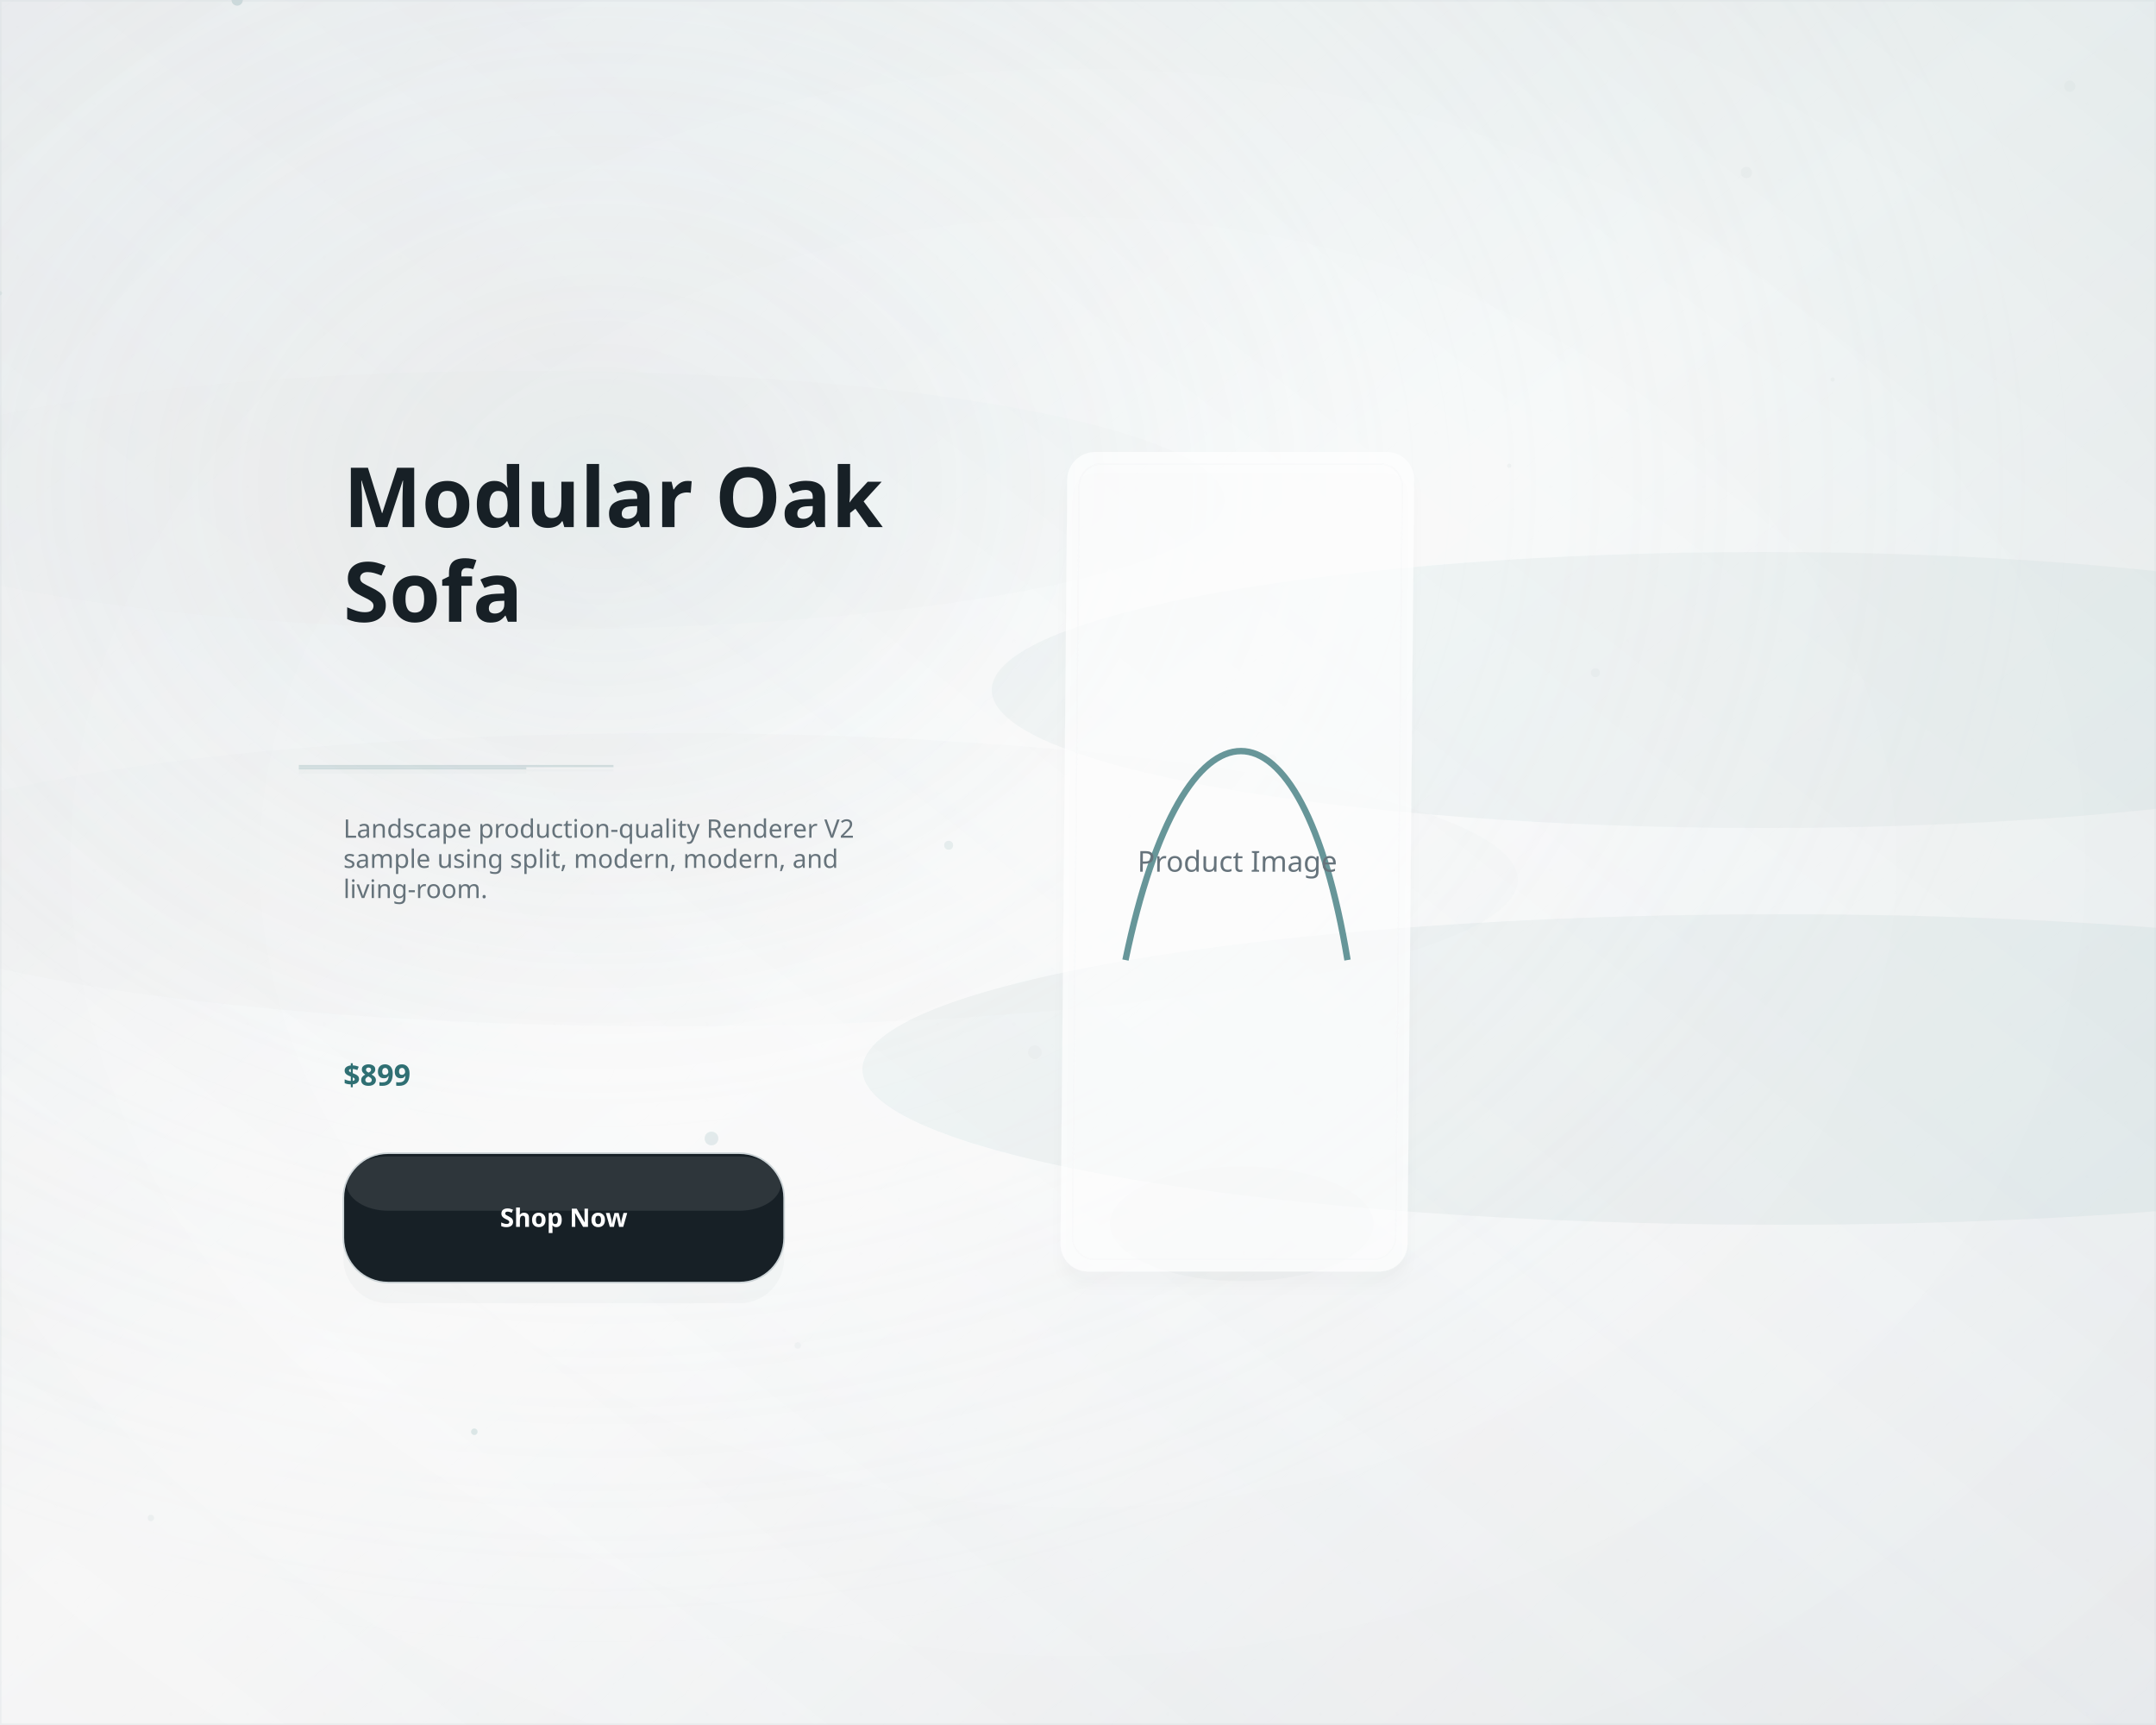
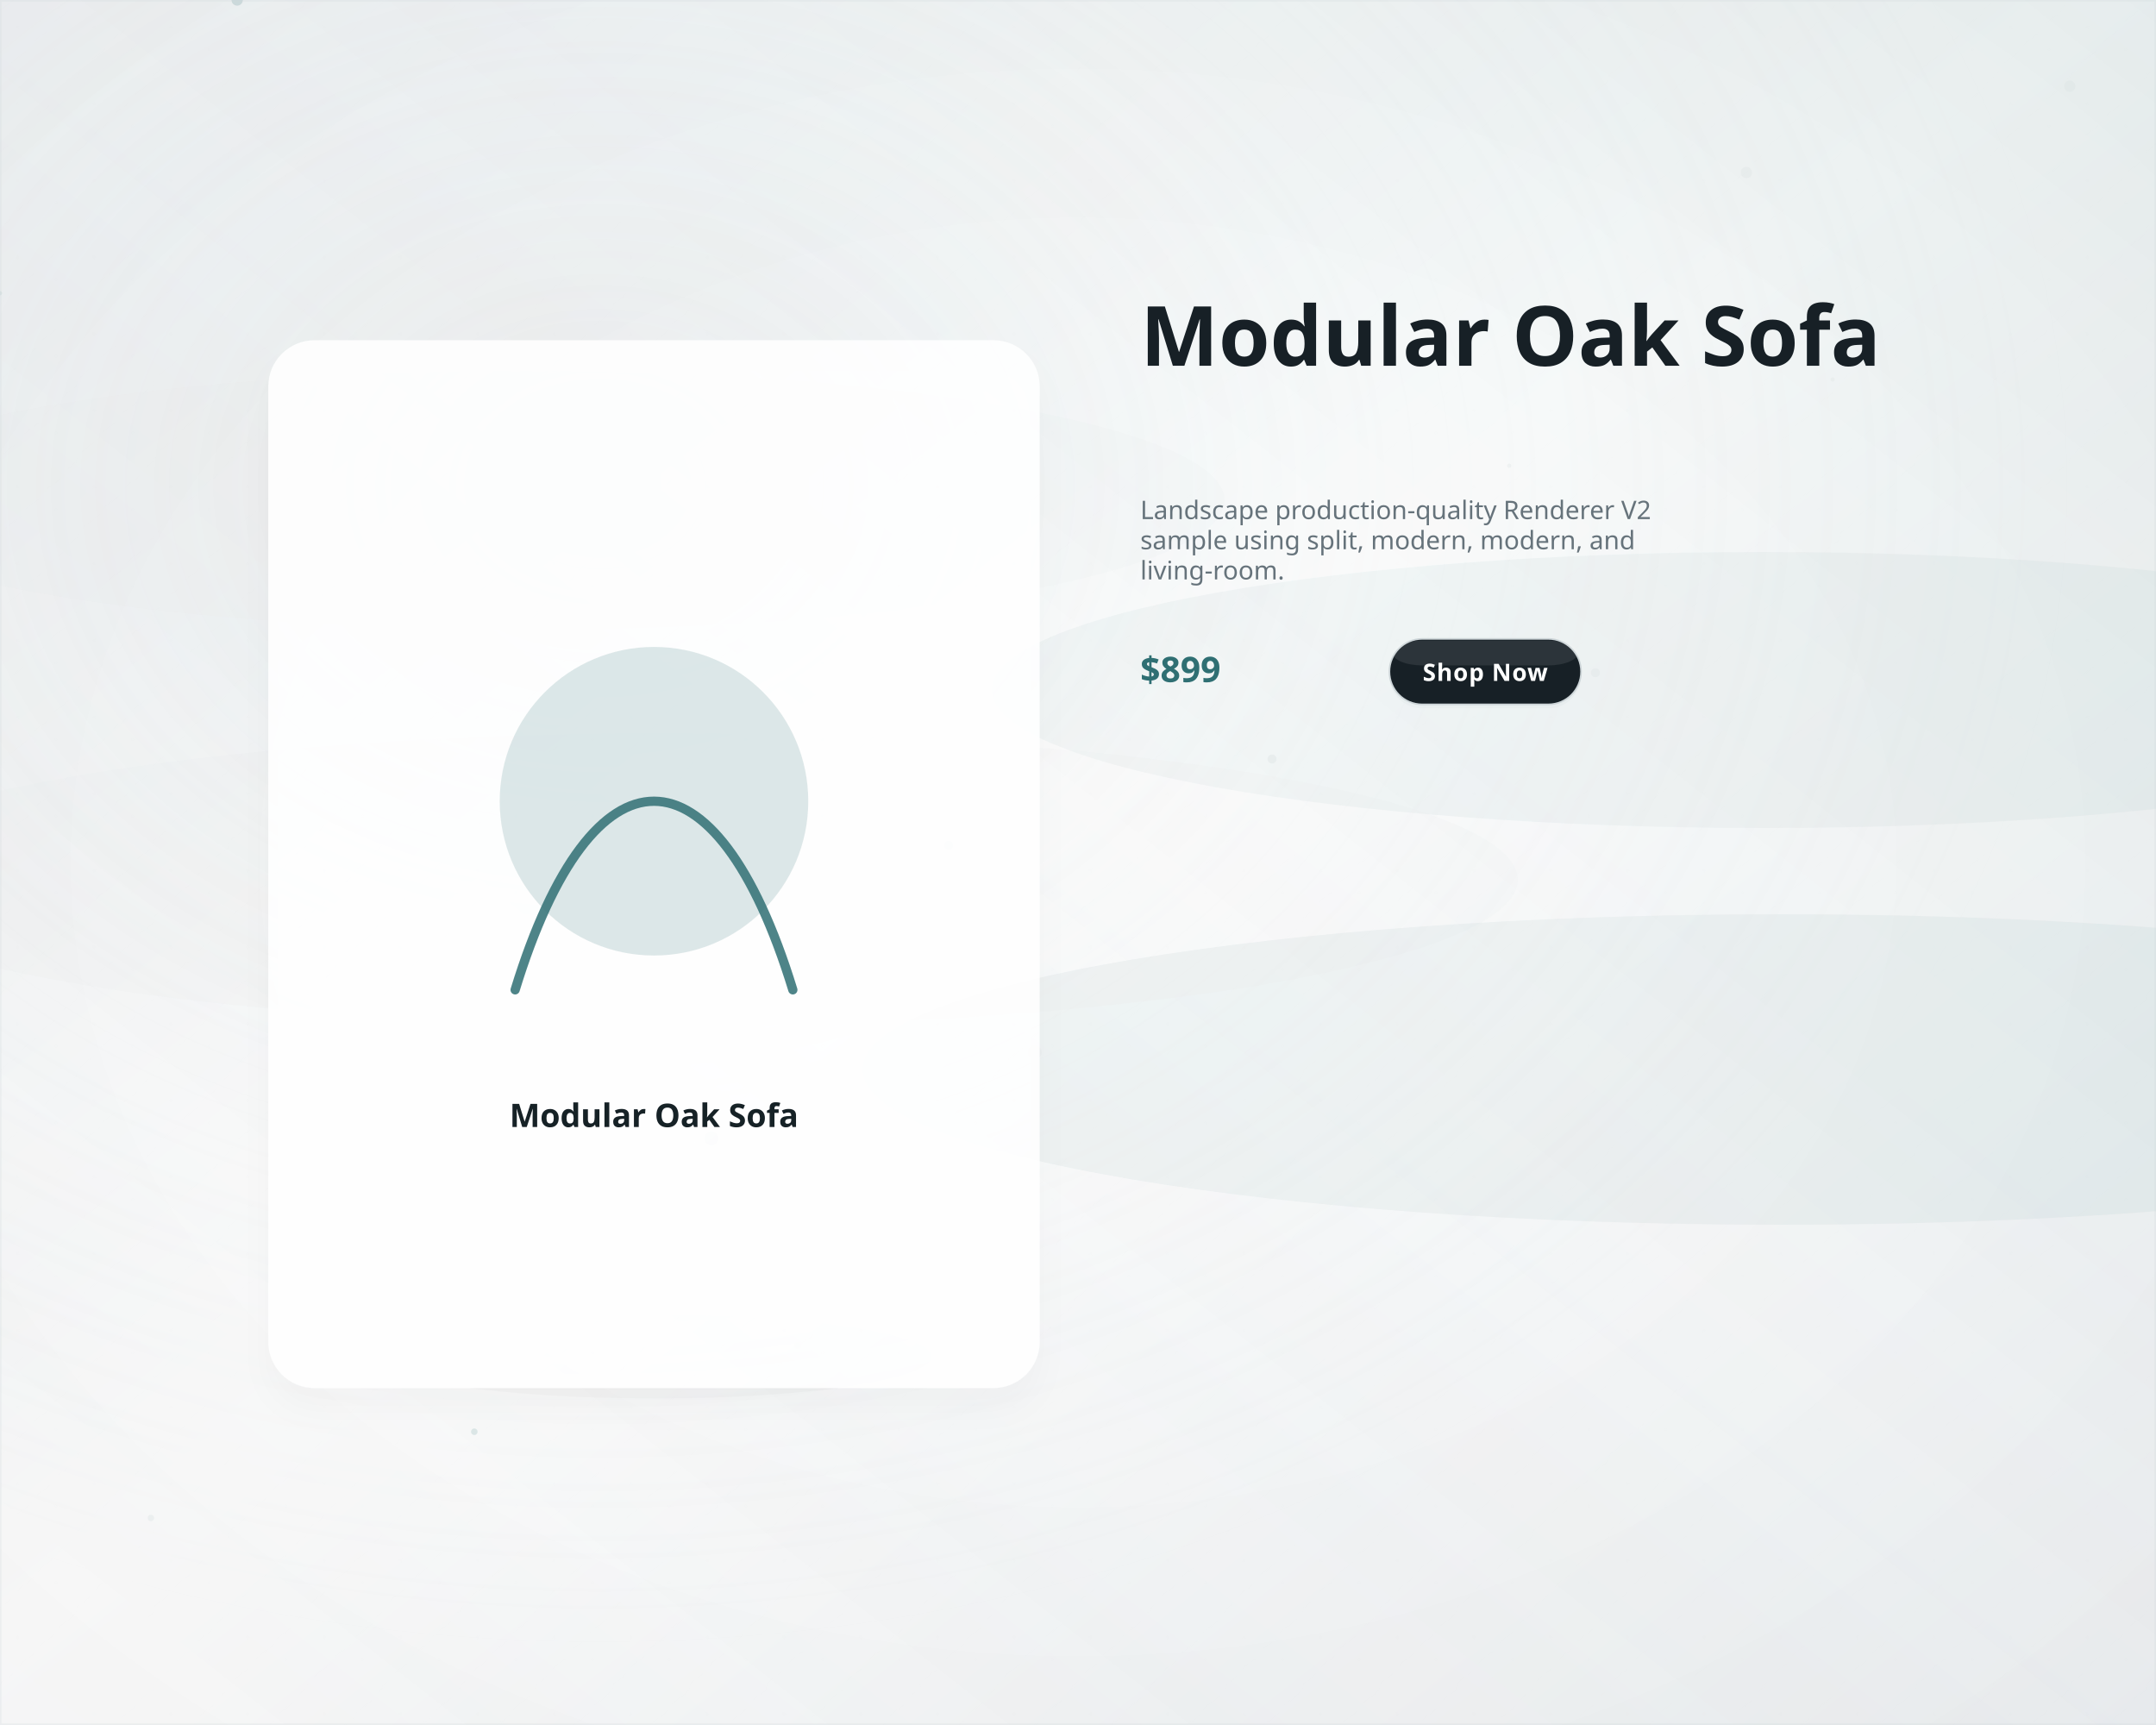
<svg xmlns="http://www.w3.org/2000/svg" width="1350" height="1080" viewBox="0 0 1350 1080" role="img">
  <defs>
    <linearGradient id="renderer2-bg-1" x1="0%" y1="0%" x2="100%" y2="100%">
      <stop offset="0%" stop-color="#ECEFF1" />
      <stop offset="48%" stop-color="#FFFFFF" />
      <stop offset="100%" stop-color="#ECEFF1" />
    </linearGradient>
    <linearGradient id="renderer2-depth-2" x1="0%" y1="100%" x2="100%" y2="0%">
      <stop offset="0%" stop-color="#17202624" stop-opacity="0.22" />
      <stop offset="52%" stop-color="#B9C7C9" stop-opacity="0.08" />
      <stop offset="100%" stop-color="#2F6F73" stop-opacity="0.16" />
    </linearGradient>
    <radialGradient id="renderer2-light-3" cx="28%" cy="28%" r="68%">
      <stop offset="0%" stop-color="#B9C7C9" stop-opacity="0.34" />
      <stop offset="56%" stop-color="#FFFFFF" stop-opacity="0.12" />
      <stop offset="100%" stop-color="#ECEFF1" stop-opacity="0" />
    </radialGradient>
    <radialGradient id="renderer2-vignette-4" cx="50%" cy="50%" r="74%">
      <stop offset="45%" stop-color="#000000" stop-opacity="0" />
      <stop offset="100%" stop-color="#17202624" stop-opacity="0.13" />
    </radialGradient>
    <pattern id="renderer2-texture-5" width="48" height="48" patternUnits="userSpaceOnUse">
      <path d="M0 47 L48 1 M-12 12 L12 -12 M36 60 L60 36" stroke="#CDD5D8" stroke-width="1" opacity="0.05" />
      <circle cx="11" cy="17" r="1.2" fill="#B9C7C9" opacity="0.04" />
      <circle cx="35" cy="31" r="0.9" fill="#2F6F73" opacity="0.03" />
    </pattern>
    <mask id="renderer2-decoration-mask-6" maskUnits="userSpaceOnUse">
-       <rect x="187" y="250" width="697" height="553" fill="#ffffff" />
-       <rect x="662.48" y="280.48" width="230.04" height="520.04" rx="8.52" fill="#000000" />
-       <rect x="207" y="270" width="400" height="193.84" rx="8" fill="#000000" />
-       <rect x="207" y="500.49" width="400" height="111.56" rx="8" fill="#000000" />
-       <rect x="207" y="632.5" width="292" height="57" rx="8" fill="#000000" />
-       <rect x="207" y="714" width="292" height="97" rx="8" fill="#000000" />
+       <rect x="163" y="174" width="1052" height="701" fill="#ffffff" />
+       <rect x="124" y="167" width="571" height="747" rx="32" fill="#000000" />
+       <rect x="690" y="156" width="543" height="162" rx="24" fill="#000000" />
+       <rect x="690" y="286" width="543" height="112" rx="24" fill="#000000" />
+       <rect x="690" y="374" width="188" height="92" rx="24" fill="#000000" />
+       <rect x="846" y="374" width="228" height="92" rx="24" fill="#000000" />
    </mask>
    <clipPath id="renderer2-product-clip-7">
-       <rect x="668.87" y="283.97" width="217.26" height="513.06" rx="11.95" />
+       <rect x="168" y="213" width="483" height="656" rx="19.32" />
    </clipPath>
-     <filter id="renderer2-product-shadow-8" x="-55%" y="-55%" width="210%" height="220%">
-       <feDropShadow dx="0" dy="9.24" stdDeviation="3.91" flood-color="#17202624" flood-opacity="0.24" />
+     <filter id="renderer2-product-shadow-8" x="-30%" y="-30%" width="160%" height="160%">
+       <feDropShadow dx="0" dy="13.12" stdDeviation="9.66" flood-color="#17202624" flood-opacity="0.22" />
    </filter>
-     <filter id="renderer2-product-glow-9" x="-70%" y="-70%" width="240%" height="240%">
-       <feGaussianBlur stdDeviation="9.78" result="blur" />
-       <feColorMatrix in="blur" type="matrix" values="0 0 0 0 0.184 0 0 0 0 0.435 0 0 0 0 0.451 0 0 0 0.49 0" />
+     <filter id="renderer2-product-glow-9" x="-40%" y="-40%" width="180%" height="180%">
+       <feGaussianBlur stdDeviation="14.49" result="blur" />
+       <feColorMatrix in="blur" type="matrix" values="0 0 0 0 0.184 0 0 0 0 0.435 0 0 0 0 0.451 0 0 0 0.28 0" />
    </filter>
    <linearGradient id="renderer2-product-reflection-10" x1="0%" y1="0%" x2="0%" y2="100%">
-       <stop offset="0%" stop-color="#FFFFFF" stop-opacity="0.24" />
-       <stop offset="100%" stop-color="#FFFFFF" stop-opacity="0" />
+       <stop offset="0%" stop-color="#2F6F73" stop-opacity="0.18" />
+       <stop offset="100%" stop-color="#ECEFF1" stop-opacity="0" />
    </linearGradient>
  </defs>
-   <g data-background="living-room">
-     <rect x="0" y="0" width="1350" height="1080" fill="url(#renderer2-bg-1)" />
-     <rect x="0" y="0" width="1350" height="1080" fill="url(#renderer2-depth-2)" opacity="0.7" />
-     <ellipse cx="329.4" cy="313.2" rx="437.4" ry="81" fill="#B9C7C9" opacity="0.04" />
-     <ellipse cx="1104.3" cy="432" rx="483.3" ry="86.4" fill="#2F6F73" opacity="0.05" />
-     <ellipse cx="421.2" cy="550.8" rx="529.2" ry="91.8" fill="#B9C7C9" opacity="0.05" />
-     <ellipse cx="1115.1" cy="669.6" rx="575.1" ry="97.2" fill="#2F6F73" opacity="0.06" />
-     <rect x="0" y="0" width="1350" height="1080" fill="url(#renderer2-light-3)" opacity="0.65" />
-     <rect x="0" y="0" width="1350" height="1080" fill="url(#renderer2-texture-5)" opacity="0.18" />
-     <g data-background-particles="comfortable styled interior">
-       <circle cx="0" cy="183.6" r="1.3" fill="#2F6F73" opacity="0.1" />
-       <circle cx="499.5" cy="842.4" r="2.05" fill="#B9C7C9" opacity="0.13" />
-       <circle cx="999" cy="421.2" r="2.8" fill="#B9C7C9" opacity="0.15" />
-       <circle cx="148.5" cy="0" r="3.55" fill="#2F6F73" opacity="0.18" />
-       <circle cx="648" cy="658.8" r="4.3" fill="#B9C7C9" opacity="0.1" />
-       <circle cx="1147.5" cy="237.6" r="1.3" fill="#B9C7C9" opacity="0.13" />
-       <circle cx="297" cy="896.4" r="2.05" fill="#2F6F73" opacity="0.15" />
-       <circle cx="796.5" cy="475.2" r="2.8" fill="#B9C7C9" opacity="0.18" />
-       <circle cx="1296" cy="54" r="3.55" fill="#B9C7C9" opacity="0.1" />
-       <circle cx="445.5" cy="712.8" r="4.3" fill="#2F6F73" opacity="0.13" />
-       <circle cx="945" cy="291.6" r="1.3" fill="#B9C7C9" opacity="0.15" />
-       <circle cx="94.5" cy="950.4" r="2.05" fill="#B9C7C9" opacity="0.18" />
-       <circle cx="594" cy="529.2" r="2.8" fill="#2F6F73" opacity="0.1" />
-       <circle cx="1093.5" cy="108" r="3.55" fill="#B9C7C9" opacity="0.13" />
-     </g>
-     <rect x="0" y="0" width="1350" height="1080" fill="#FFFFFF" opacity="0.08" />
-     <rect x="0" y="0" width="1350" height="1080" fill="url(#renderer2-vignette-4)" />
-     <rect x="0" y="0" width="1350" height="1080" fill="none" stroke="#CDD5D8" stroke-width="2" opacity="0.24" />
-   </g>
-   <g opacity="0.24" data-decoration="minimal" data-layering="single" mask="url(#renderer2-decoration-mask-6)">
-     <g data-decoration-region="0" data-placement="text-adjacent">
-       <line x1="187" y1="483.73" x2="329.56" y2="483.73" stroke="#B9C7C9" stroke-width="1.4" opacity="0.32" />
-       <line x1="187" y1="482.33" x2="384.12" y2="482.33" stroke="#B9C7C9" stroke-width="1.4" opacity="0.32" />
-       <line x1="187" y1="481.03" x2="329.56" y2="481.03" stroke="#2F6F73" stroke-width="1.4" opacity="0.68" />
-       <line x1="187" y1="479.63" x2="384.12" y2="479.63" stroke="#2F6F73" stroke-width="1.4" opacity="0.68" />
+   <g data-editor-layer="true" data-layer-id="background" data-layer-type="background" data-layer-label="Background" data-layer-x="0" data-layer-y="0" data-layer-width="1350" data-layer-height="1080">
+     <g data-background="living-room">
+       <rect x="0" y="0" width="1350" height="1080" fill="url(#renderer2-bg-1)" />
+       <rect x="0" y="0" width="1350" height="1080" fill="url(#renderer2-depth-2)" opacity="0.7" />
+       <ellipse cx="329.4" cy="313.2" rx="437.4" ry="81" fill="#B9C7C9" opacity="0.04" />
+       <ellipse cx="1104.3" cy="432" rx="483.3" ry="86.4" fill="#2F6F73" opacity="0.05" />
+       <ellipse cx="421.2" cy="550.8" rx="529.2" ry="91.8" fill="#B9C7C9" opacity="0.05" />
+       <ellipse cx="1115.1" cy="669.6" rx="575.1" ry="97.2" fill="#2F6F73" opacity="0.06" />
+       <rect x="0" y="0" width="1350" height="1080" fill="url(#renderer2-light-3)" opacity="0.65" />
+       <rect x="0" y="0" width="1350" height="1080" fill="url(#renderer2-texture-5)" opacity="0.18" />
+       <g data-background-particles="comfortable styled interior">
+         <circle cx="0" cy="183.6" r="1.3" fill="#2F6F73" opacity="0.1" />
+         <circle cx="499.5" cy="842.4" r="2.05" fill="#B9C7C9" opacity="0.13" />
+         <circle cx="999" cy="421.2" r="2.8" fill="#B9C7C9" opacity="0.15" />
+         <circle cx="148.5" cy="0" r="3.55" fill="#2F6F73" opacity="0.18" />
+         <circle cx="648" cy="658.8" r="4.3" fill="#B9C7C9" opacity="0.1" />
+         <circle cx="1147.5" cy="237.6" r="1.3" fill="#B9C7C9" opacity="0.13" />
+         <circle cx="297" cy="896.4" r="2.05" fill="#2F6F73" opacity="0.15" />
+         <circle cx="796.5" cy="475.2" r="2.8" fill="#B9C7C9" opacity="0.18" />
+         <circle cx="1296" cy="54" r="3.55" fill="#B9C7C9" opacity="0.1" />
+         <circle cx="445.5" cy="712.8" r="4.3" fill="#2F6F73" opacity="0.13" />
+         <circle cx="945" cy="291.6" r="1.3" fill="#B9C7C9" opacity="0.15" />
+         <circle cx="94.5" cy="950.4" r="2.05" fill="#B9C7C9" opacity="0.18" />
+         <circle cx="594" cy="529.2" r="2.8" fill="#2F6F73" opacity="0.1" />
+         <circle cx="1093.5" cy="108" r="3.55" fill="#B9C7C9" opacity="0.13" />
+       </g>
+       <rect x="0" y="0" width="1350" height="1080" fill="#FFFFFF" opacity="0.08" />
+       <rect x="0" y="0" width="1350" height="1080" fill="url(#renderer2-vignette-4)" />
+       <rect x="0" y="0" width="1350" height="1080" fill="none" stroke="#CDD5D8" stroke-width="2" opacity="0.24" />
    </g>
  </g>
-   <g data-product-position="editorial">
-     <ellipse cx="777.5" cy="766.25" rx="82.56" ry="35.91" fill="#17202624" opacity="0.14" />
-     <g transform="translate(2 -1) rotate(0 777.5 540.5) skewX(-0.5)" filter="url(#renderer2-product-shadow-8)">
-       <rect x="676.33" y="291.42" width="202.35" height="498.15" rx="14.12" fill="none" stroke="#CDD5D8" stroke-width="1" opacity="0.24" />
-       <rect x="668.87" y="283.97" width="217.26" height="513.06" rx="17.38" fill="#FFFFFF" opacity="0.68" />
-       <path d="M 707.98 602.07 C 742.74 427.63, 816.61 427.63, 847.02 602.07" stroke="#2F6F73" stroke-width="4" fill="none" opacity="0.72" />
-       <text x="777.5" y="540.5" text-anchor="middle" dominant-baseline="middle" font-family="Aptos" font-size="18" fill="#66737B">Product Image</text>
+   <g data-editor-layer="true" data-layer-id="decorations" data-layer-type="decoration" data-layer-label="Decorations" data-layer-x="708" data-layer-y="174" data-layer-width="507" data-layer-height="126">
+     <g opacity="0.14" data-decoration="minimal" data-layering="single" mask="url(#renderer2-decoration-mask-6)">
+       <g data-decoration-region="0" data-placement="text-adjacent">
+         <line x1="708" y1="299.8" x2="887.99" y2="299.8" stroke="#B9C7C9" stroke-width="1" opacity="0.16" />
+         <line x1="708" y1="298.8" x2="966.57" y2="298.8" stroke="#B9C7C9" stroke-width="1" opacity="0.16" />
+         <line x1="708" y1="298" x2="887.99" y2="298" stroke="#2F6F73" stroke-width="1" opacity="0.28" />
+         <line x1="708" y1="297" x2="966.57" y2="297" stroke="#2F6F73" stroke-width="1" opacity="0.28" />
+       </g>
    </g>
  </g>
-   <text x="215" y="330" text-anchor="start" font-family="Aptos Display" font-size="52" font-weight="700" fill="#172026" paint-order="stroke" stroke="#172026" stroke-width="0">
-     <tspan x="215" dy="0">Modular Oak</tspan>
-     <tspan x="215" dy="59.28">Sofa</tspan>
-   </text>
-   <text x="215" y="524.49" text-anchor="start" font-family="Aptos" font-size="16" font-weight="400" fill="#66737B">
-     <tspan x="215" dy="0">Landscape production-quality Renderer V2</tspan>
-     <tspan x="215" dy="18.88">sample using split, modern, modern, and</tspan>
-     <tspan x="215" dy="18.88">living-room.</tspan>
-   </text>
-   <text x="215" y="679.66" text-anchor="start" font-family="Aptos" font-size="18.4" font-weight="700" fill="#2F6F73">
-     <tspan x="215" dy="0">$899</tspan>
-   </text>
-   <g data-cta="Shop Now">
-     <rect x="215" y="734.96" width="276" height="81" rx="28" fill="#17202624" opacity="0.16" />
-     <rect x="215" y="722" width="276" height="81" rx="28" fill="#172026" stroke="#CDD5D8" stroke-width="1" opacity="1" />
-     <rect x="217" y="724" width="272" height="34.02" rx="26" fill="#FFFFFF" opacity="0.1" />
-     <text x="353" y="762.5" text-anchor="middle" dominant-baseline="middle" font-family="Aptos" font-size="16" font-weight="700" fill="#FFFFFF">Shop Now</text>
+   <g data-editor-layer="true" data-layer-id="product_image" data-layer-type="product_image" data-layer-label="Product Image" data-layer-x="163" data-layer-y="206" data-layer-width="493" data-layer-height="669">
+     <g data-product-position="editorial">
+       <ellipse cx="409.5" cy="849.32" rx="173.88" ry="26.24" fill="#17202624" opacity="0.17" />
+       <g filter="url(#renderer2-product-shadow-8)">
+         <rect x="168" y="213" width="483" height="656" rx="28.98" fill="#FFFFFF" opacity="0.88" />
+         <circle cx="409.5" cy="501.64" r="96.6" fill="#2F6F73" opacity="0.16" />
+         <path d="M 322.56 619.72 C 370.86 462.28, 448.14 462.28, 496.44 619.72" stroke="#2F6F73" stroke-width="5.8" stroke-linecap="round" fill="none" opacity="0.85" />
+         <text x="409.5" y="698.44" text-anchor="middle" dominant-baseline="middle" font-family="Aptos Display" font-size="20.29" font-weight="600" fill="#172026">Modular Oak Sofa</text>
+       </g>
+     </g>
+   </g>
+   <g data-editor-layer="true" data-layer-id="headline" data-layer-type="headline" data-layer-label="Headline" data-layer-x="714" data-layer-y="180" data-layer-width="495" data-layer-height="114">
+     <text x="714" y="229" text-anchor="start" font-family="Aptos Display" font-size="52" font-weight="700" fill="#172026" paint-order="stroke" stroke="#172026" stroke-width="0">
+       <tspan x="714" dy="0">Modular Oak Sofa</tspan>
+     </text>
+   </g>
+   <g data-editor-layer="true" data-layer-id="description" data-layer-type="description" data-layer-label="Description" data-layer-x="714" data-layer-y="310" data-layer-width="495" data-layer-height="64">
+     <text x="714" y="325" text-anchor="start" font-family="Aptos" font-size="16" font-weight="400" fill="#66737B">
+       <tspan x="714" dy="0">Landscape production-quality Renderer V2</tspan>
+       <tspan x="714" dy="18.88">sample using split, modern, modern, and</tspan>
+       <tspan x="714" dy="18.88">living-room.</tspan>
+     </text>
+   </g>
+   <g data-editor-layer="true" data-layer-id="price" data-layer-type="price" data-layer-label="Price" data-layer-x="714" data-layer-y="398" data-layer-width="140" data-layer-height="44">
+     <text x="714" y="427" text-anchor="start" font-family="Aptos" font-size="22" font-weight="700" fill="#2F6F73">
+       <tspan x="714" dy="0">$899</tspan>
+     </text>
+   </g>
+   <g data-editor-layer="true" data-layer-id="cta" data-layer-type="cta" data-layer-label="CTA" data-layer-x="870" data-layer-y="398" data-layer-width="180" data-layer-height="44">
+     <g data-cta="Shop Now">
+       <rect x="870" y="402.5" width="120" height="41" rx="20.5" fill="#17202624" opacity="0.14" />
+       <rect x="870" y="400" width="120" height="41" rx="20.5" fill="#172026" stroke="#CDD5D8" stroke-width="1" opacity="1" />
+       <rect x="872" y="401" width="116" height="15.58" rx="18.5" fill="#FFFFFF" opacity="0.09" />
+       <text x="930" y="420.5" text-anchor="middle" dominant-baseline="central" font-family="Aptos" font-size="15" font-weight="700" fill="#FFFFFF" letter-spacing="0.5">Shop Now</text>
+     </g>
  </g>
</svg>
